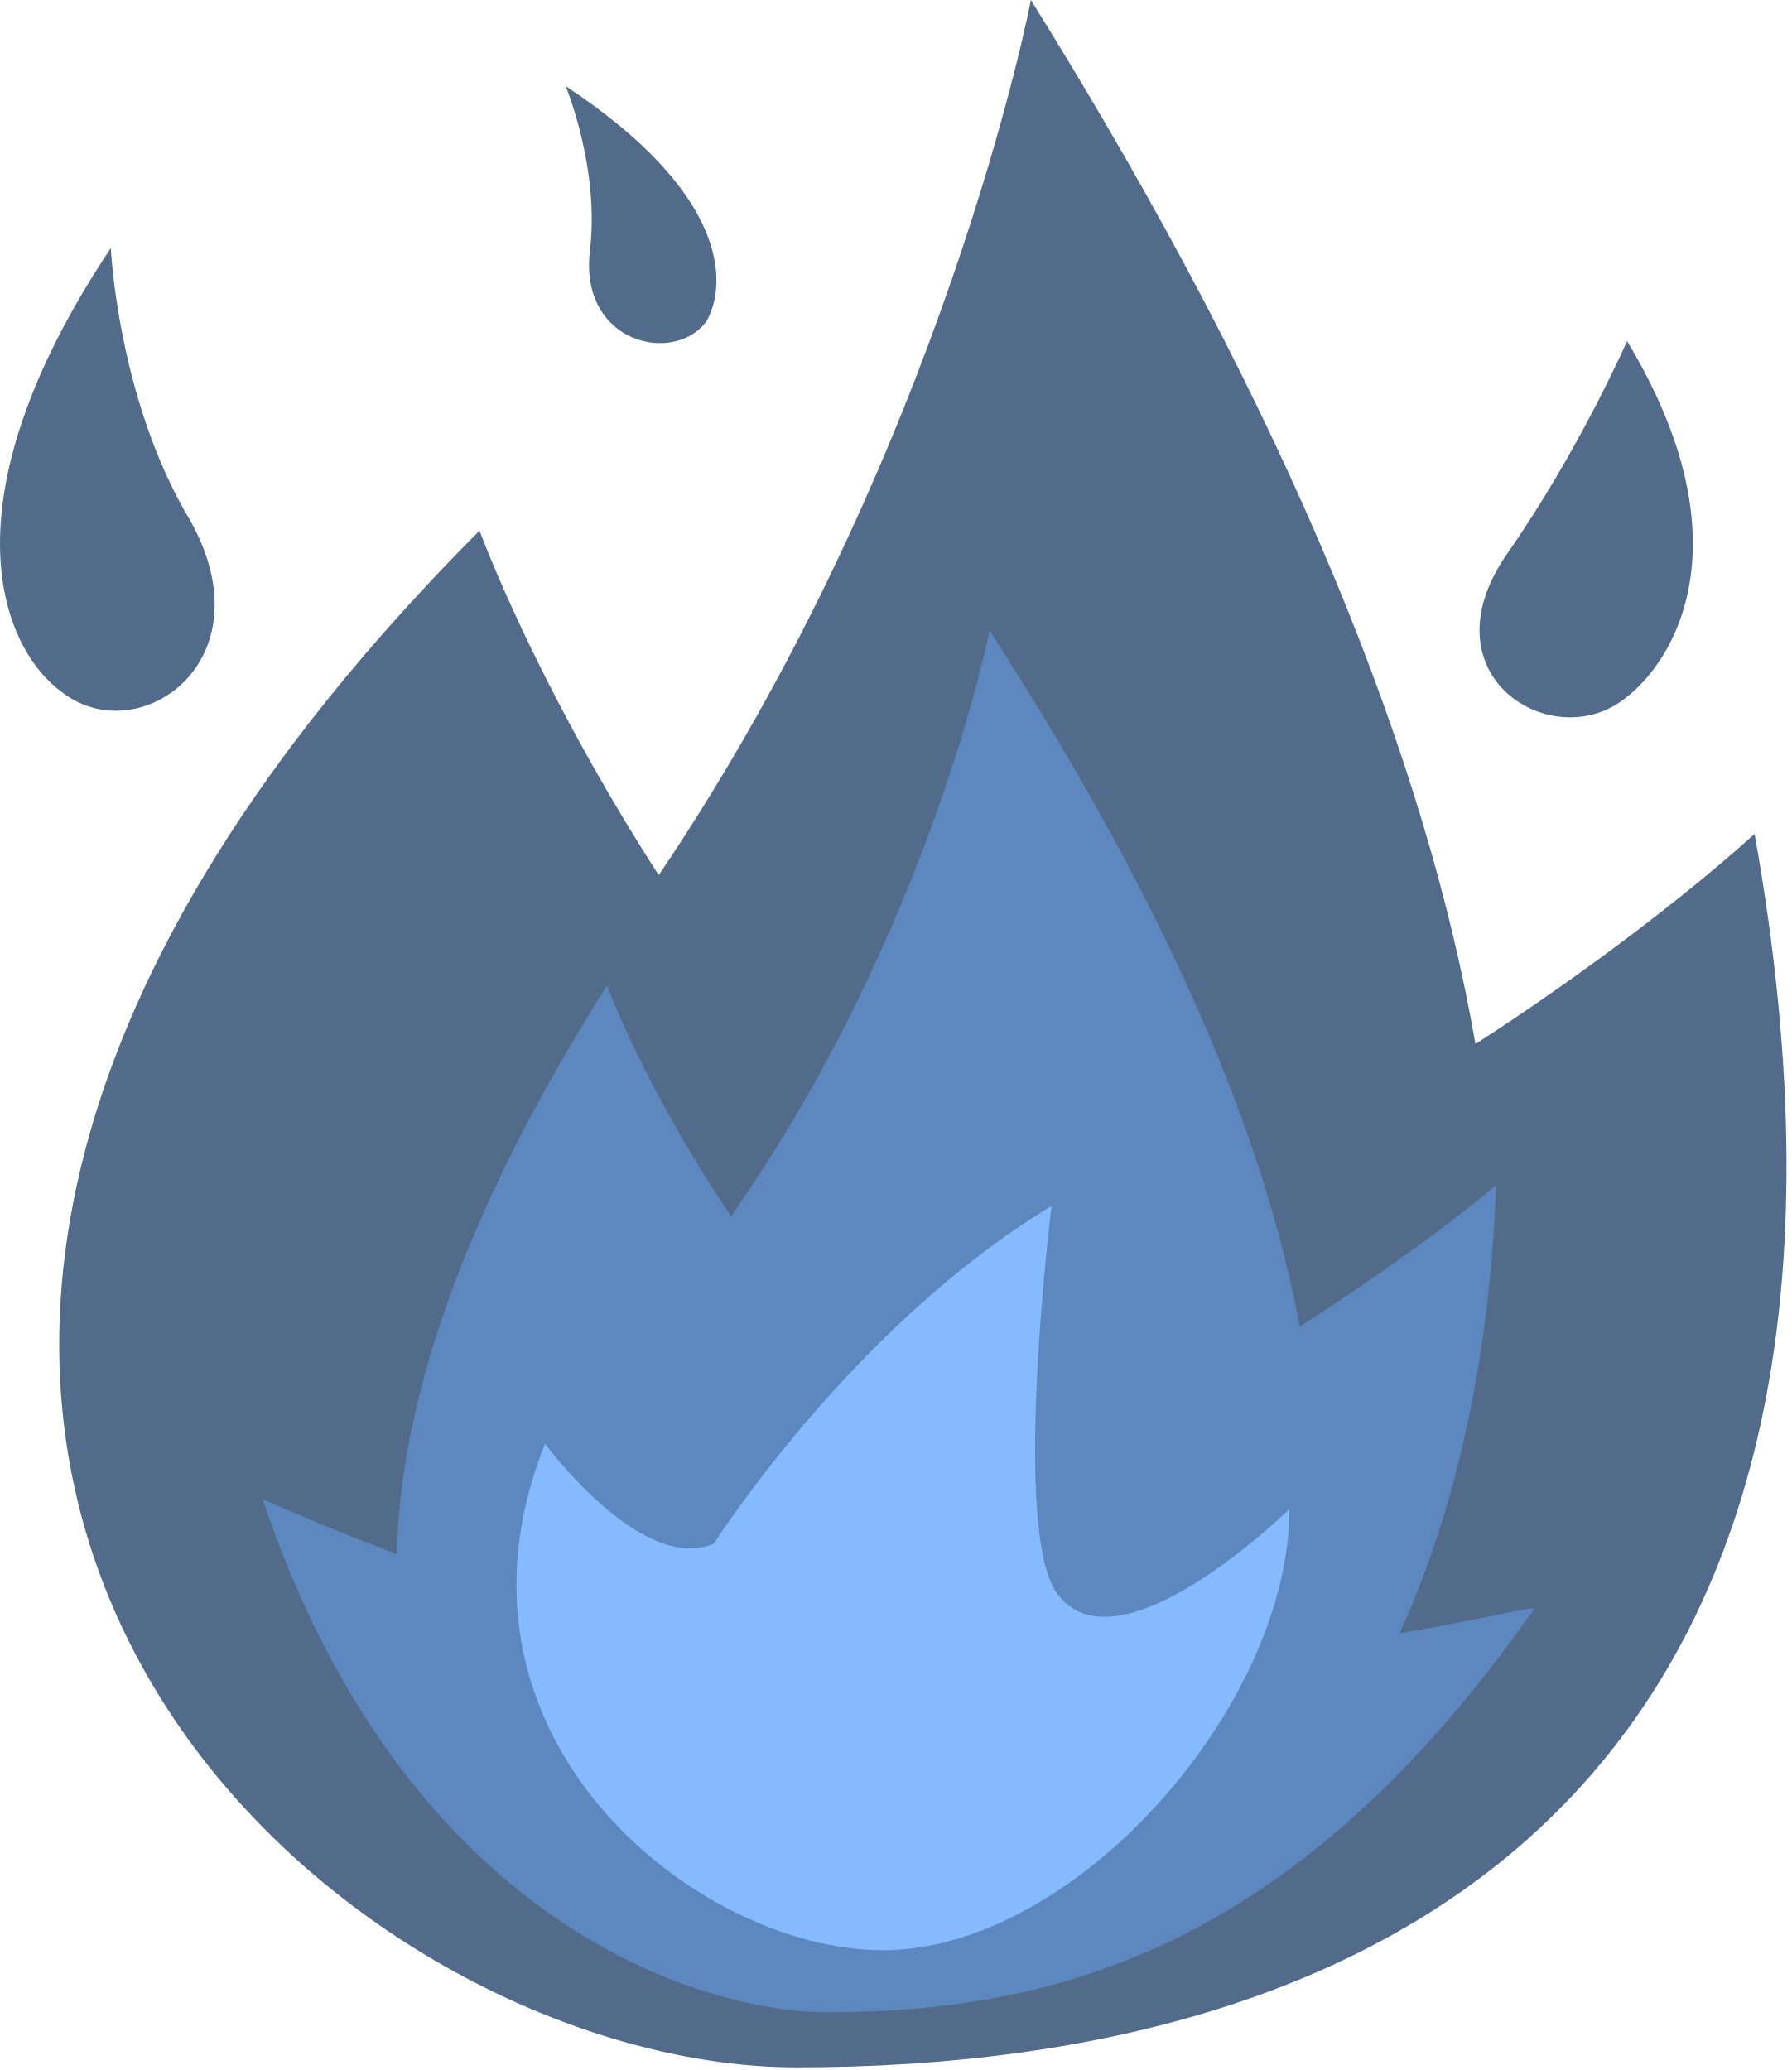
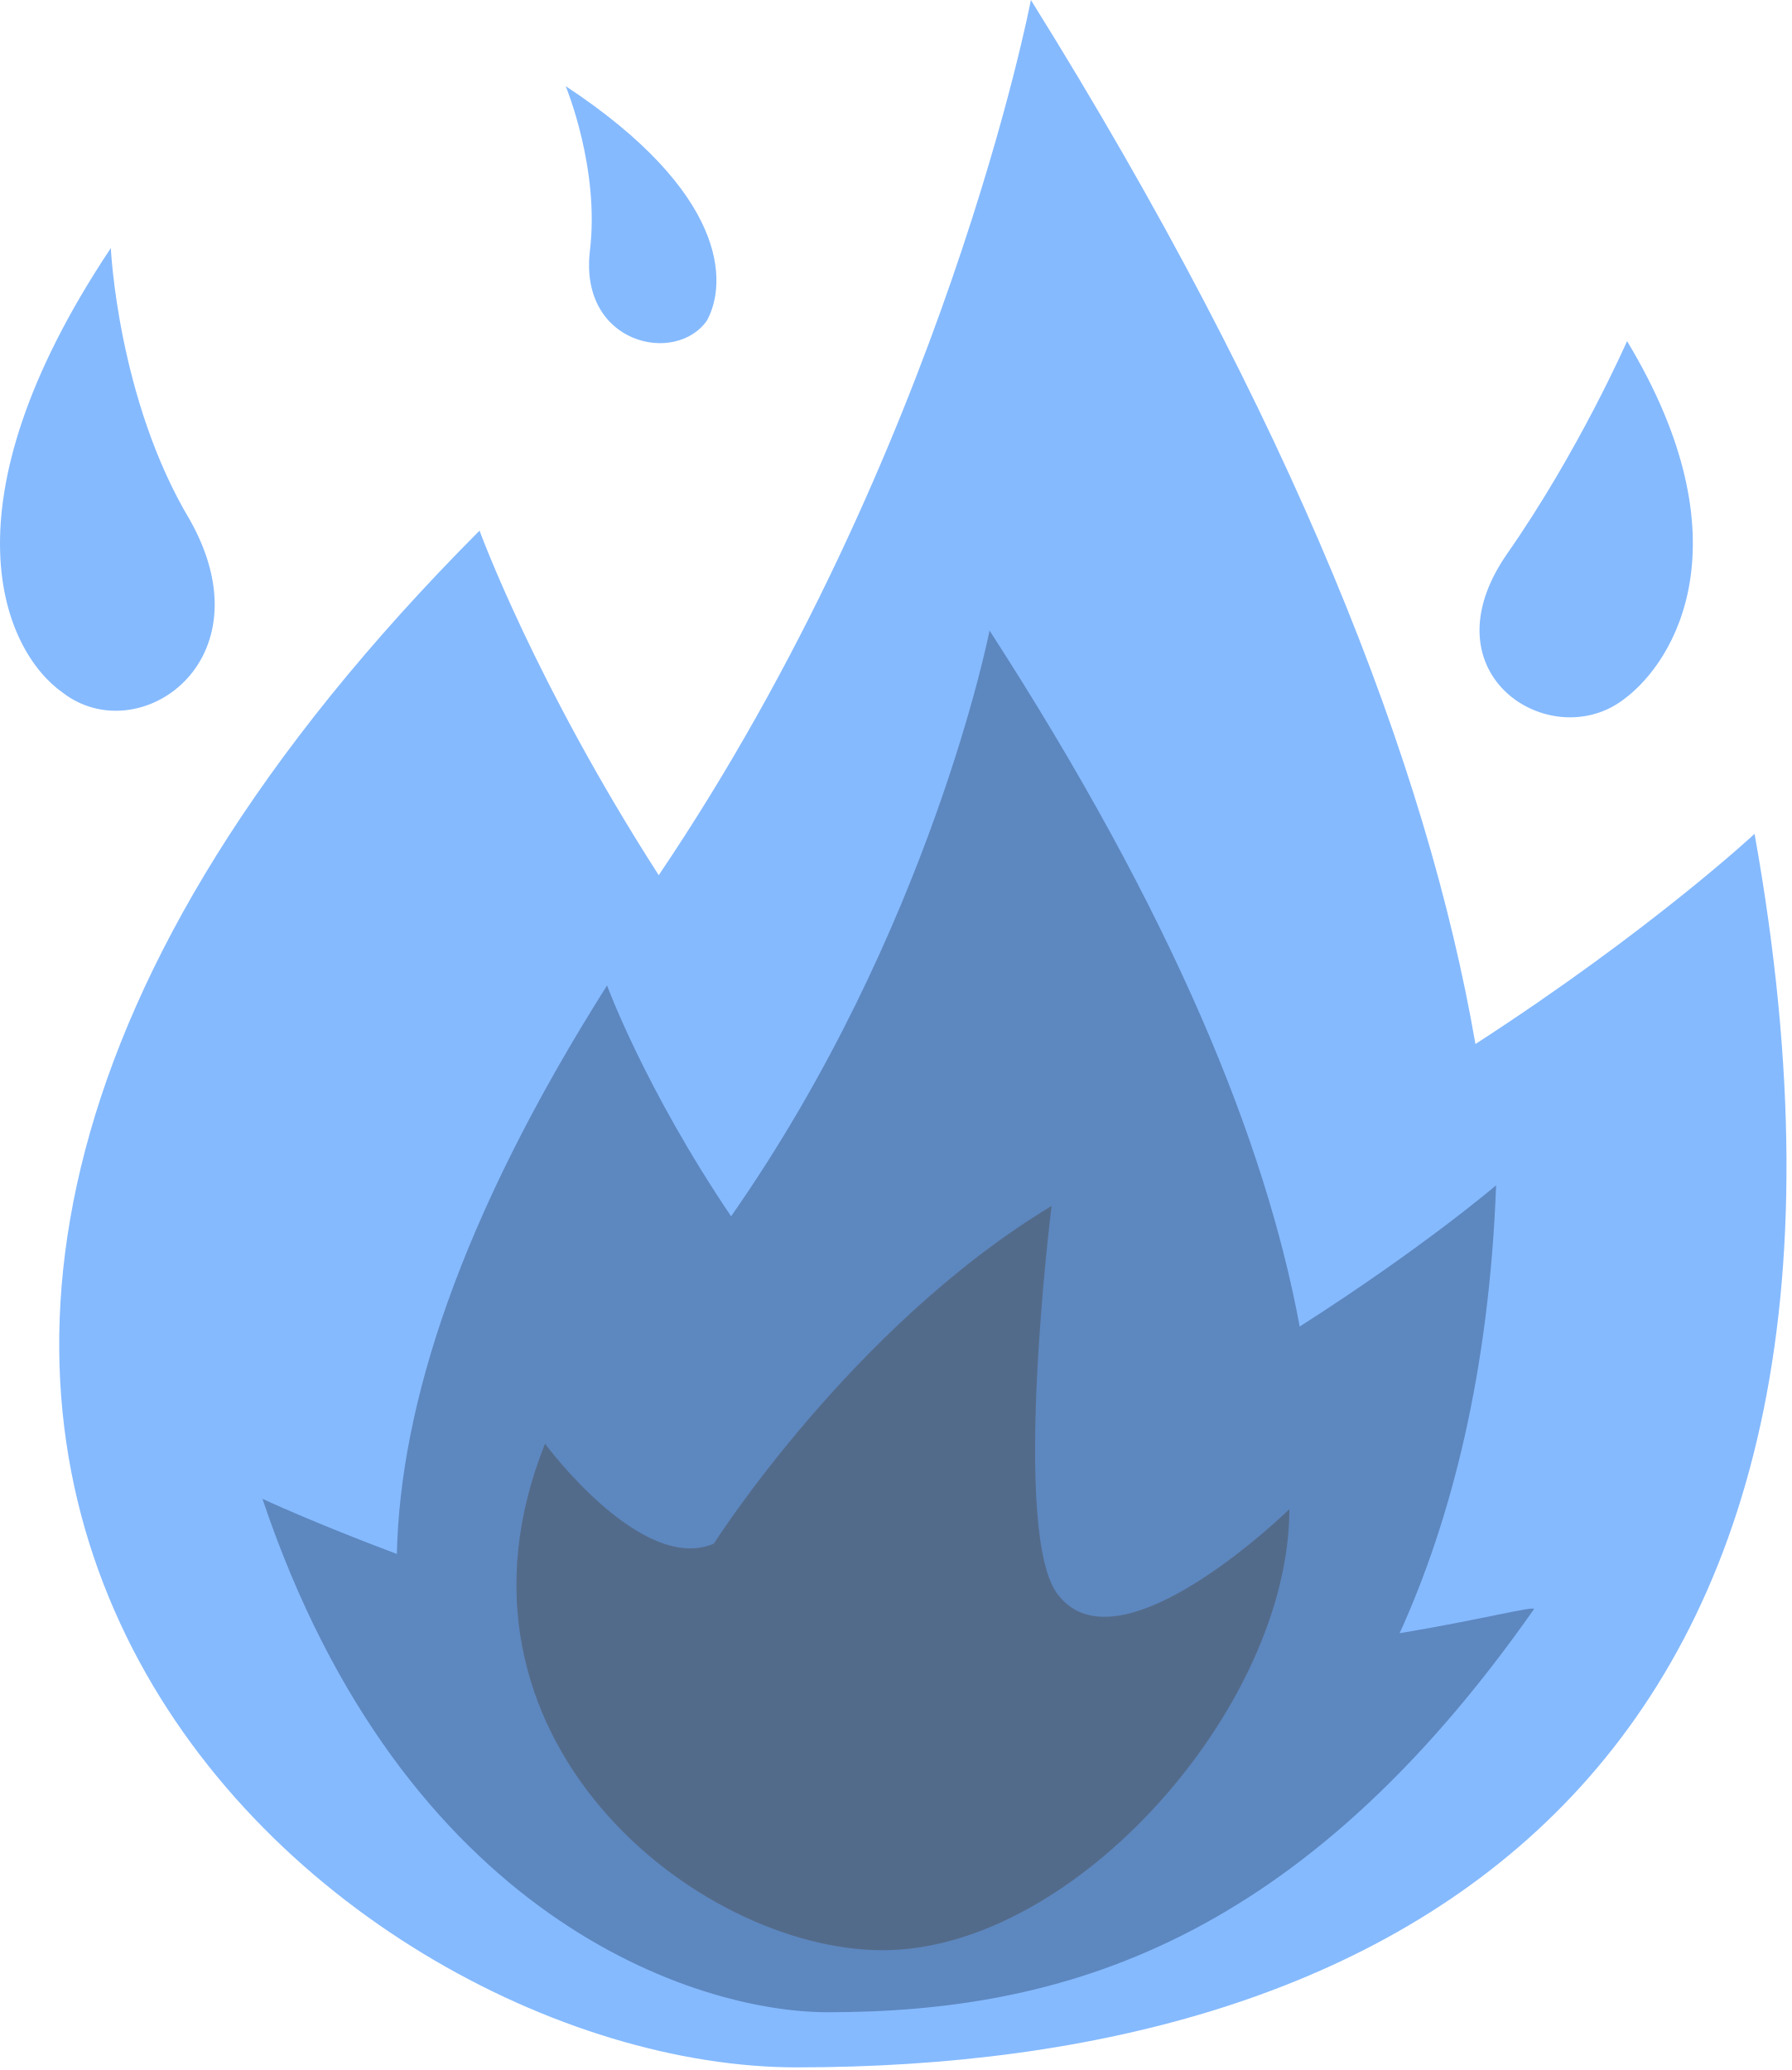
<svg xmlns="http://www.w3.org/2000/svg" width="212" height="245" viewBox="0 0 212 245" fill="none">
-   <path d="M207.642 98.691C207.642 98.691 195.407 110.109 174.609 123.567C168.9 90.534 152.995 49.753 122.001 0C122.001 0 111.806 53.423 77.957 103.584C63.276 80.747 56.751 62.803 56.751 62.803C-49.28 169.242 38.807 244.688 94.27 244.688C165.229 244.688 227.625 210.431 207.642 98.691Z" fill="#536B8A" />
+   <path d="M207.642 98.691C207.642 98.691 195.407 110.109 174.609 123.567C168.9 90.534 152.995 49.753 122.001 0C122.001 0 111.806 53.423 77.957 103.584C63.276 80.747 56.751 62.803 56.751 62.803C-49.28 169.242 38.807 244.688 94.27 244.688C165.229 244.688 227.625 210.431 207.642 98.691Z" fill="#85BAFF" />
  <path d="M165.637 193.303C171.754 179.845 176.24 162.309 177.055 140.288C177.055 140.288 168.491 147.628 153.81 157.008C149.732 134.986 138.721 108.07 117.107 74.63C117.107 74.63 110.174 110.109 86.521 143.958C76.326 128.869 71.84 116.634 71.84 116.634C54.304 144.366 47.371 166.388 46.963 183.923C37.176 180.253 31.059 177.398 31.059 177.398C47.779 227.152 82.443 238.163 97.94 238.163C125.671 238.163 153.81 230.006 181.541 190.448C181.541 190.041 175.424 191.672 165.637 193.303Z" fill="#5D87BF" />
-   <path d="M64.499 170.873C64.499 170.873 75.918 186.37 84.482 182.7C84.482 182.7 100.795 157.008 124.448 142.734C124.448 142.734 119.554 181.884 125.263 188.817C132.604 198.197 152.587 178.622 152.587 178.622C152.587 201.867 127.302 230.822 104.465 230.822C82.443 230.822 50.634 205.538 64.499 170.873Z" fill="#85BAFF" />
-   <path d="M178.279 65.658C186.843 53.423 192.553 40.373 192.553 40.373C206.826 64.027 198.262 78.3 192.145 82.786C183.581 89.311 168.492 79.931 178.279 65.658ZM22.495 61.58C13.931 47.306 13.115 29.363 13.115 29.363C-7.276 59.948 0.473 77.077 7.406 81.97C16.378 88.903 31.874 78.3 22.495 61.58ZM69.801 29.77C71.024 19.983 66.946 10.195 66.946 10.195C86.114 22.837 86.114 33.441 83.667 37.927C79.996 43.228 68.578 40.781 69.801 29.77Z" fill="#536B8A" />
+   <path d="M64.499 170.873C64.499 170.873 75.918 186.37 84.482 182.7C84.482 182.7 100.795 157.008 124.448 142.734C124.448 142.734 119.554 181.884 125.263 188.817C132.604 198.197 152.587 178.622 152.587 178.622C152.587 201.867 127.302 230.822 104.465 230.822C82.443 230.822 50.634 205.538 64.499 170.873Z" fill="#536B8A" />
+   <path d="M178.279 65.658C186.843 53.423 192.553 40.373 192.553 40.373C206.826 64.027 198.262 78.3 192.145 82.786C183.581 89.311 168.492 79.931 178.279 65.658ZM22.495 61.58C13.931 47.306 13.115 29.363 13.115 29.363C-7.276 59.948 0.473 77.077 7.406 81.97C16.378 88.903 31.874 78.3 22.495 61.58ZM69.801 29.77C71.024 19.983 66.946 10.195 66.946 10.195C86.114 22.837 86.114 33.441 83.667 37.927C79.996 43.228 68.578 40.781 69.801 29.77Z" fill="#85BAFF" />
</svg>
